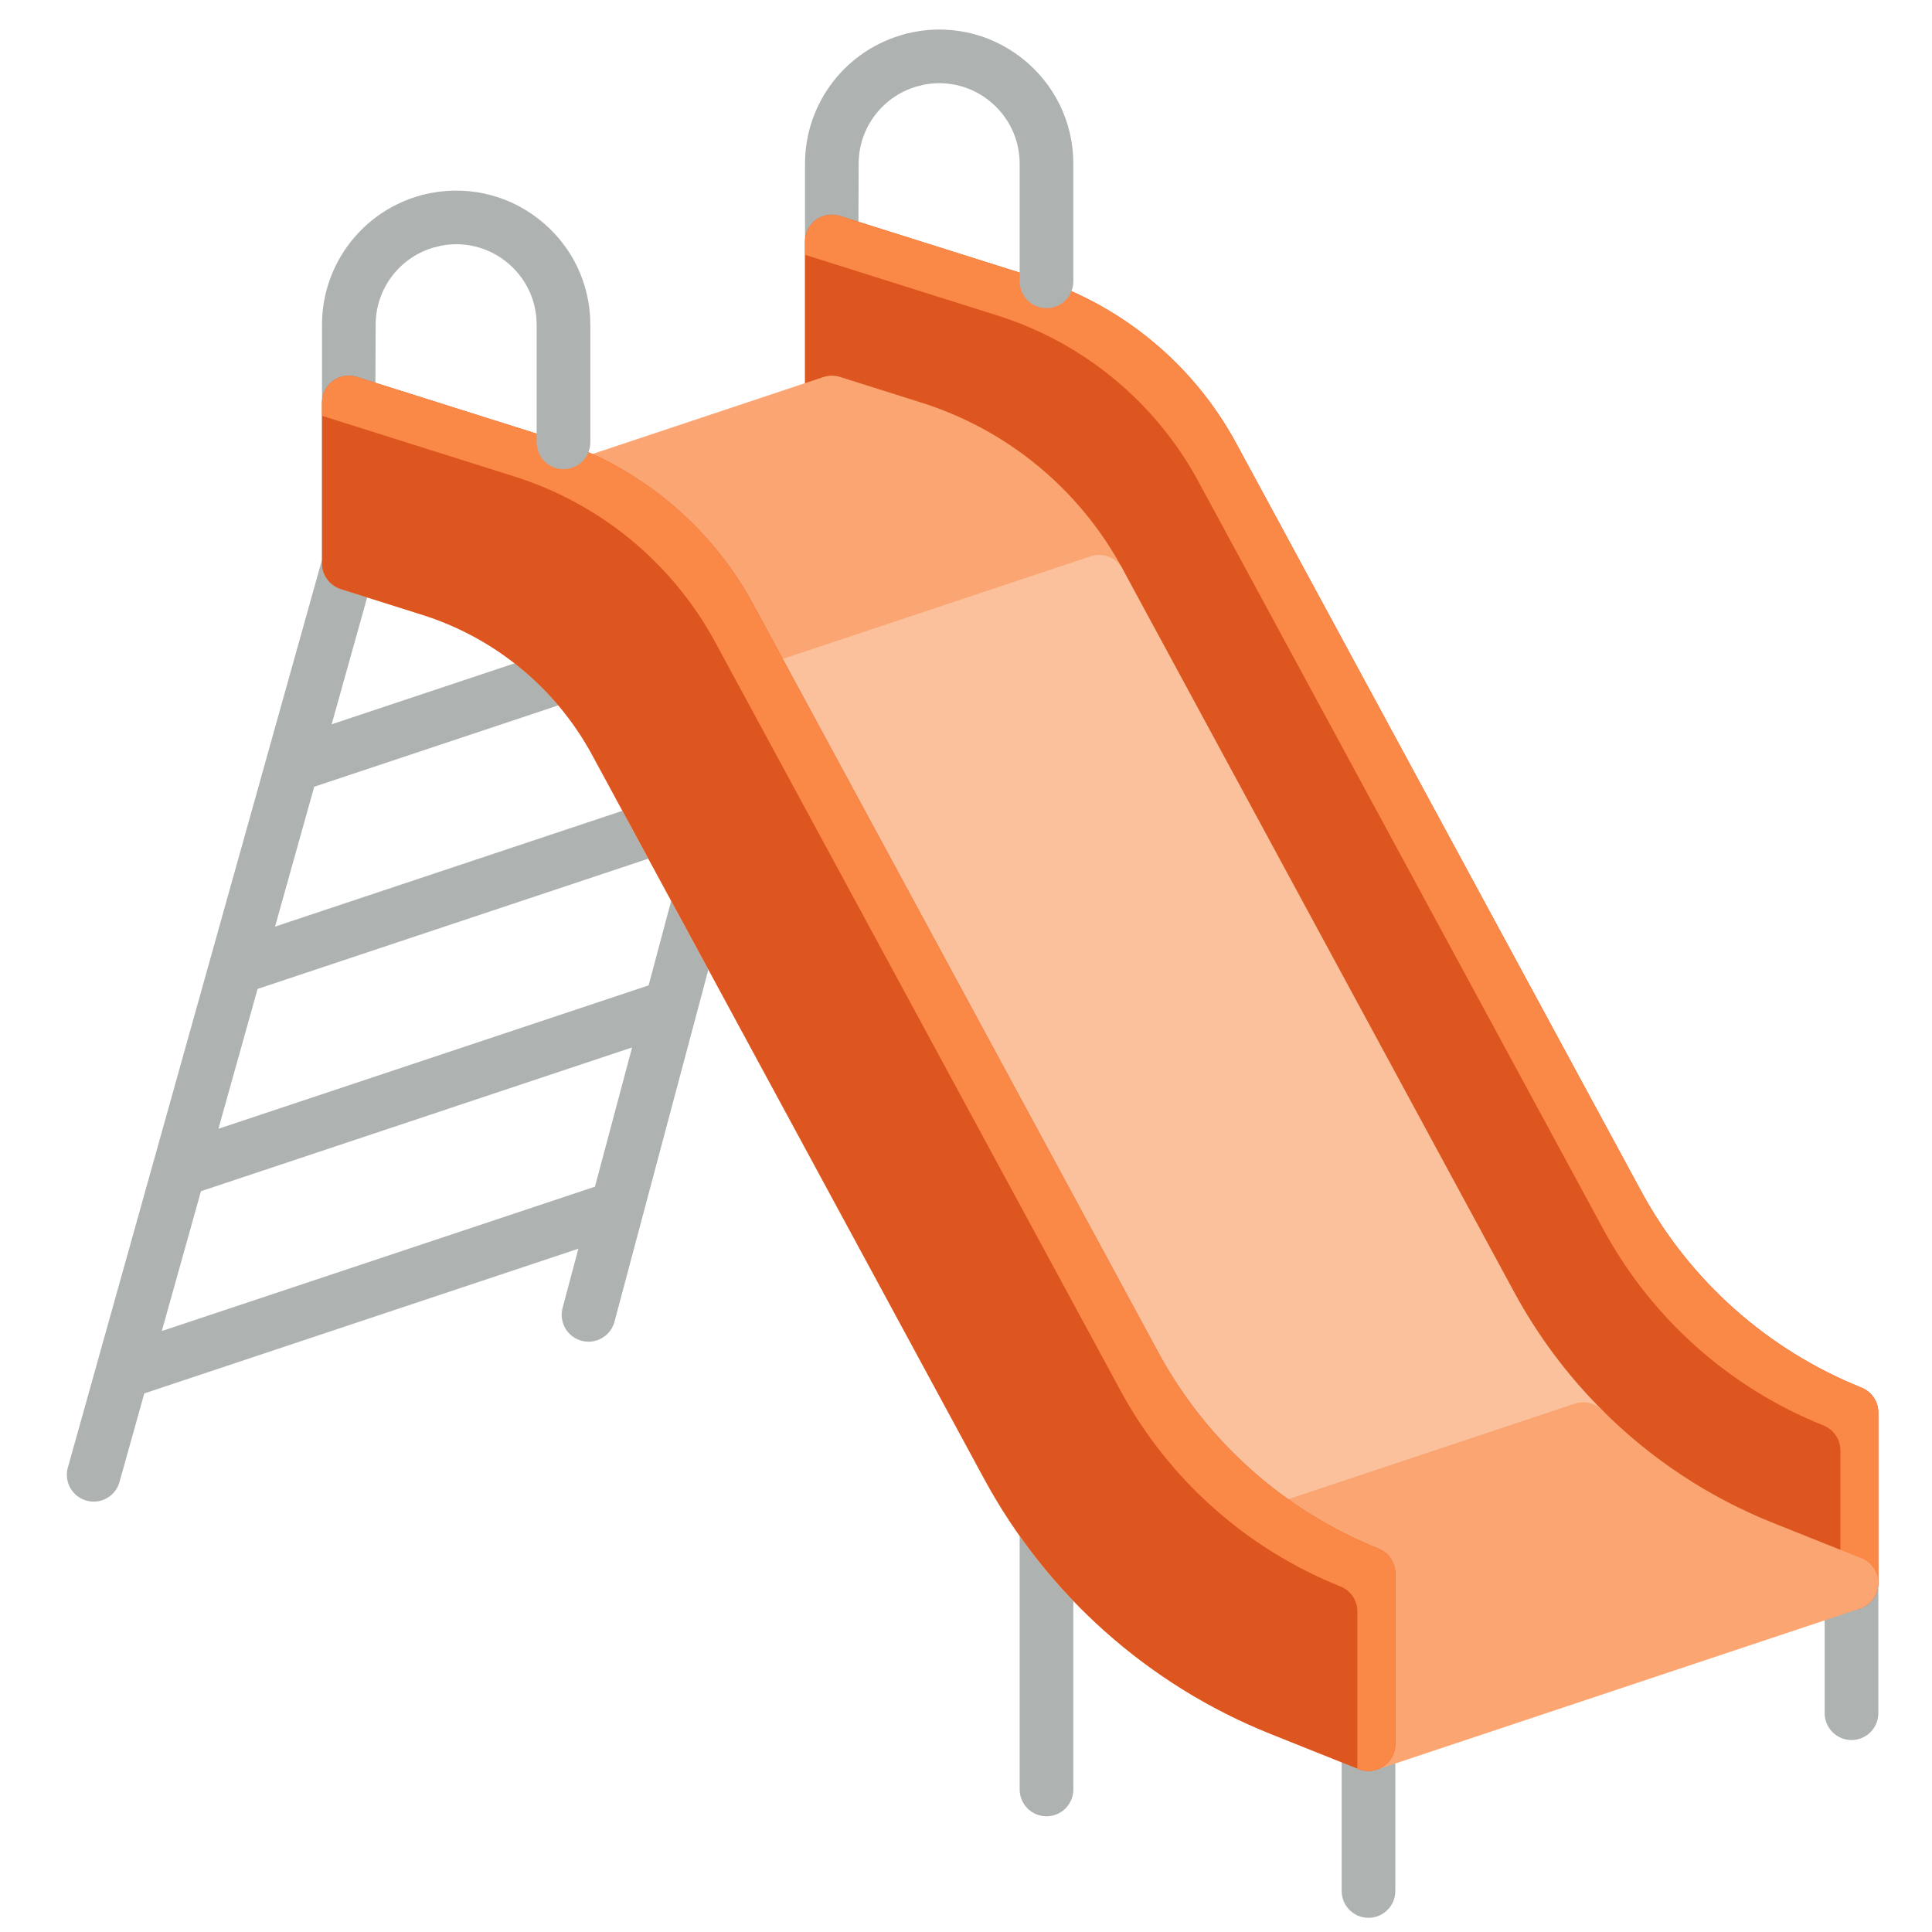
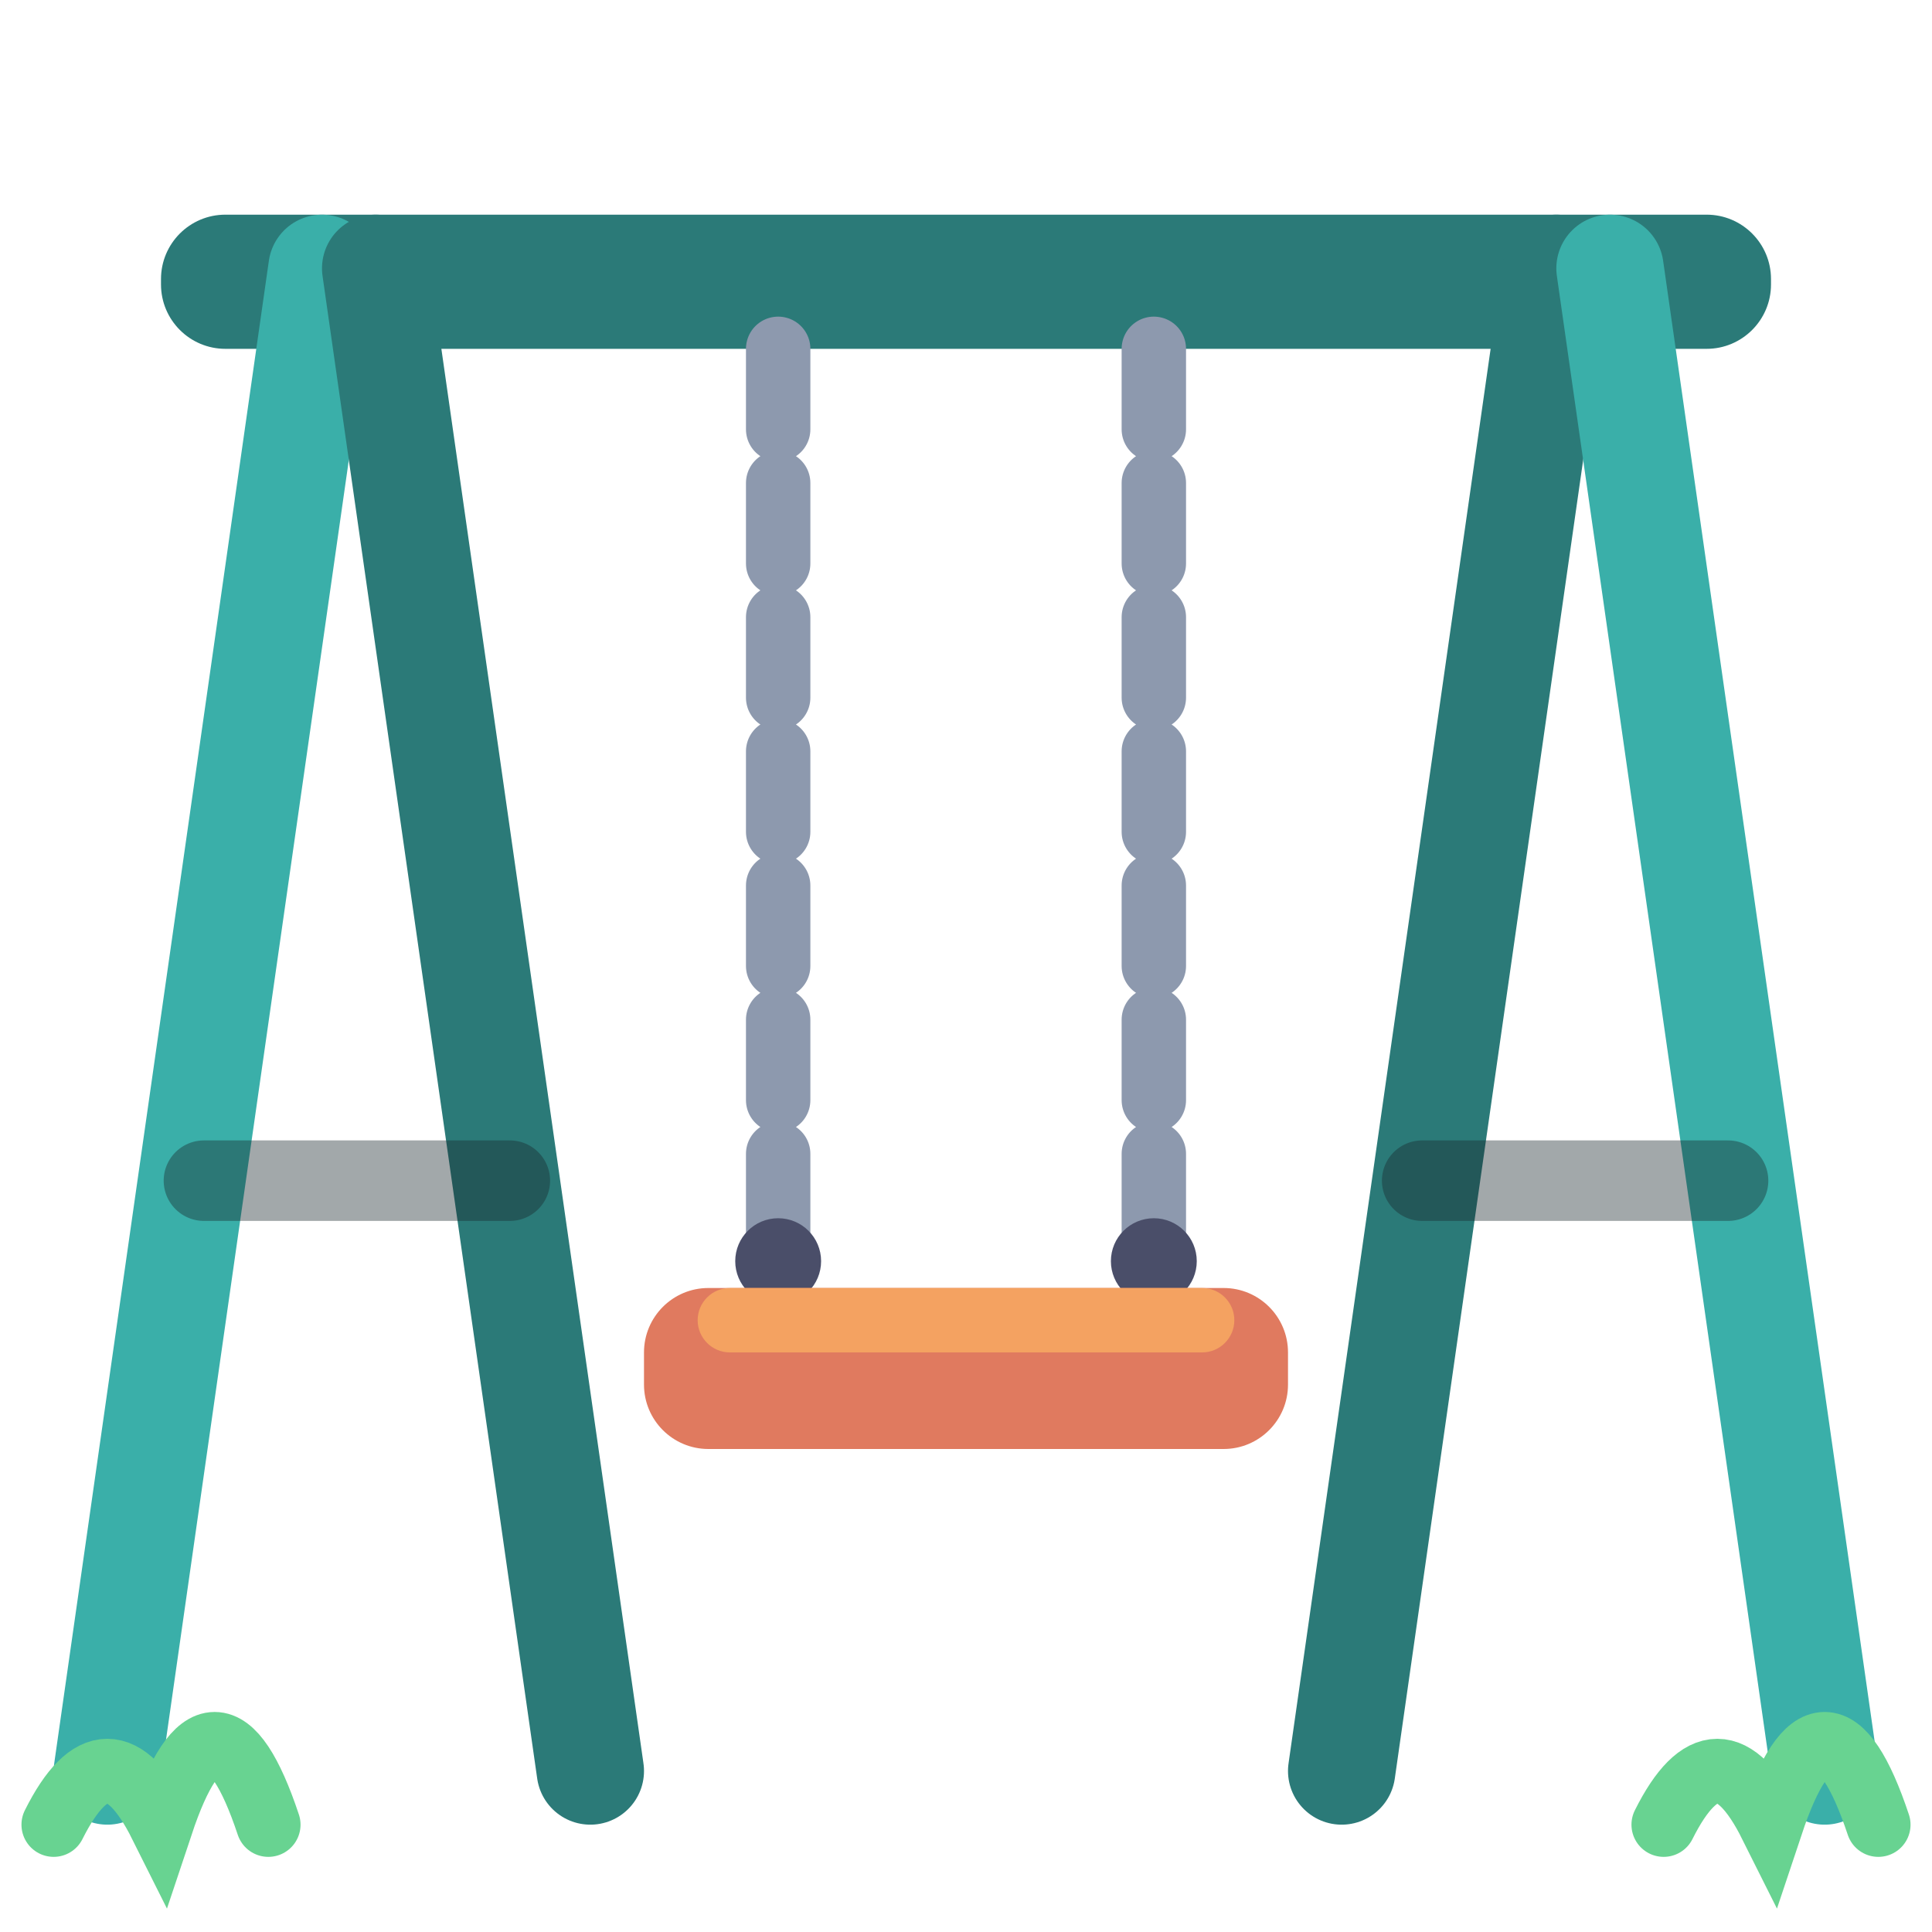
<svg xmlns="http://www.w3.org/2000/svg" viewBox="0 0 36 36" xml:space="preserve">
-   <path fill="#AEB3B2" d="M34.5 32.423a.5.5 0 0 1-.5-.5V29.5a.5.5 0 0 1 1 0v2.423a.5.5 0 0 1-.5.5zM26 35.236V32.5a.5.5 0 0 0-1 0v2.736a.5.5 0 0 0 1 0zm-6-1.892V28.5a.5.5 0 0 0-1 0v4.844a.5.5 0 0 0 1 0zM17.488.991a.497.497 0 0 0-.608-.36A2.498 2.498 0 0 0 15 3.052v4.382l-.914 3.427-7.906 2.635.801-2.862L7 6.052c0-.686.464-1.283 1.128-1.453.268-.068.429-.341.36-.608s-.337-.43-.608-.361A2.5 2.5 0 0 0 6 6.052v4.379L1.259 27.365a.5.5 0 0 0 .962.27l.468-1.671 8.088-2.696-.294 1.103a.5.5 0 0 0 .967.258l4.533-17L16 3.052c0-.686.464-1.283 1.128-1.453a.499.499 0 0 0 .36-.608zm-3.71 11.027-.692 2.594-7.961 2.654.73-2.606 7.923-2.642zm-1.692 6.343L4.07 21.033l.73-2.606 7.978-2.659-.692 2.593zm-9.071 6.441.73-2.606 8.033-2.678-.692 2.594-8.071 2.69z" />
-   <path fill="#DD551F" d="M34.686 25.856a8.092 8.092 0 0 1-4.1-3.65L23.041 8.272a6.463 6.463 0 0 0-3.761-3.104l-3.63-1.145A.5.5 0 0 0 15 4.5v3c0 .218.142.411.35.477l1.508.476a5.472 5.472 0 0 1 3.183 2.626l7.299 13.479a10.518 10.518 0 0 0 5.333 4.75l1.643.657A.501.501 0 0 0 35 29.5v-3.18a.5.5 0 0 0-.314-.464z" />
-   <path fill="#FA8948" d="M34.686 25.856a8.092 8.092 0 0 1-4.1-3.65L23.041 8.272a6.463 6.463 0 0 0-3.761-3.104l-3.63-1.145A.5.5 0 0 0 15 4.5v.248l3.573 1.127a6.466 6.466 0 0 1 3.761 3.104l7.545 13.933a8.083 8.083 0 0 0 4.1 3.65.5.5 0 0 1 .314.464v2.928l.022.009a.497.497 0 0 0 .465-.049.499.499 0 0 0 .22-.414v-3.18a.5.5 0 0 0-.314-.464z" />
-   <path fill="#FAA572" d="M20.919 10.603a6.47 6.47 0 0 0-3.761-3.104l-1.508-.476a.51.51 0 0 0-.309.003l-9 3a.5.5 0 0 0 .009.951l1.508.476a5.472 5.472 0 0 1 3.183 2.626.5.5 0 0 0 .597.236l9-3a.497.497 0 0 0 .281-.712z" />
-   <path fill="#FAC19C" d="M29.854 26.275a9.497 9.497 0 0 1-1.637-2.194l-7.299-13.479a.497.497 0 0 0-.598-.236l-9 3a.5.5 0 0 0-.282.713l7.299 13.479a10.461 10.461 0 0 0 1.809 2.425.504.504 0 0 0 .512.12l9-3a.5.5 0 0 0 .196-.828z" />
-   <path fill="#FAA572" d="M34.658 29.974a.501.501 0 0 0 .028-.938l-1.643-.657a9.427 9.427 0 0 1-3.188-2.103.501.501 0 0 0-.512-.121l-9 3a.5.5 0 0 0-.195.827 10.451 10.451 0 0 0 3.524 2.325l1.643.657a.491.491 0 0 0 .343.01l9-3z" />
-   <path fill="#DD551F" d="M25.686 28.856a8.092 8.092 0 0 1-4.1-3.65l-7.545-13.933a6.463 6.463 0 0 0-3.761-3.104L6.65 7.023A.5.5 0 0 0 6 7.5v3c0 .218.142.411.35.477l1.508.476a5.472 5.472 0 0 1 3.183 2.626l7.299 13.479a10.518 10.518 0 0 0 5.333 4.75l1.643.657A.501.501 0 0 0 26 32.5v-3.18a.5.5 0 0 0-.314-.464z" />
-   <path fill="#FA8948" d="M25.686 28.856a8.092 8.092 0 0 1-4.1-3.65l-7.545-13.933a6.463 6.463 0 0 0-3.761-3.104L6.65 7.023A.5.5 0 0 0 6 7.5v.248l3.573 1.127a6.466 6.466 0 0 1 3.761 3.104l7.545 13.933a8.083 8.083 0 0 0 4.1 3.65.5.5 0 0 1 .314.464v2.928l.022.009a.497.497 0 0 0 .465-.049.499.499 0 0 0 .22-.414v-3.18a.5.5 0 0 0-.314-.464z" />
-   <path fill="#AEB3B2" d="M10.5 8.742a.5.5 0 0 1-.5-.5v-2.19c0-.467-.212-.898-.58-1.185a1.487 1.487 0 0 0-1.292-.268.5.5 0 0 1-.248-.968 2.485 2.485 0 0 1 2.153.447c.614.477.967 1.196.967 1.974v2.189a.5.5 0 0 1-.5.501zm9-3a.5.5 0 0 1-.5-.5v-2.19c0-.467-.212-.898-.58-1.185a1.487 1.487 0 0 0-1.292-.269.5.5 0 0 1-.248-.968 2.484 2.484 0 0 1 2.153.447c.614.478.967 1.197.967 1.975v2.189a.5.5 0 0 1-.5.501z" />
+   <rect x="3" y="4" width="30" height="2.5" rx="1.2" fill="#2B7A78" />
+   <line x1="6" y1="5" x2="2" y2="33" stroke="#3AAFA9" stroke-width="2" stroke-linecap="round" />
+   <line x1="7" y1="5" x2="11" y2="33" stroke="#2B7A78" stroke-width="2" stroke-linecap="round" />
+   <line x1="3.8" y1="22" x2="9.5" y2="22" stroke="#17252A" stroke-width="1.5" stroke-linecap="round" opacity="0.4" />
+   <line x1="29" y1="5" x2="25" y2="33" stroke="#2B7A78" stroke-width="2" stroke-linecap="round" />
+   <line x1="30" y1="5" x2="34" y2="33" stroke="#3AAFA9" stroke-width="2" stroke-linecap="round" />
+   <line x1="26.5" y1="22" x2="32.2" y2="22" stroke="#17252A" stroke-width="1.5" stroke-linecap="round" opacity="0.4" />
+   <line x1="14.5" y1="6.5" x2="14.5" y2="23" stroke="#8D99AE" stroke-width="1.2" stroke-dasharray="1.5 1" stroke-linecap="round" />
+   <line x1="21.5" y1="6.5" x2="21.5" y2="23" stroke="#8D99AE" stroke-width="1.2" stroke-dasharray="1.5 1" stroke-linecap="round" />
+   <circle cx="14.5" cy="23.5" r="0.8" fill="#4A4E69" />
+   <circle cx="21.5" cy="23.5" r="0.8" fill="#4A4E69" />
+   <rect x="12" y="24" width="12" height="3" rx="1.2" fill="#E07A5F" />
+   <rect x="13" y="24" width="10" height="1.2" rx="0.6" fill="#F4A261" />
+   <path d="M1 34 Q2 32 3 34 Q4 31 5 34" fill="none" stroke="#68D391" stroke-width="1.2" stroke-linecap="round" />
+   <path d="M31 34 Q32 32 33 34 Q34 31 35 34" fill="none" stroke="#68D391" stroke-width="1.2" stroke-linecap="round" />
</svg>
